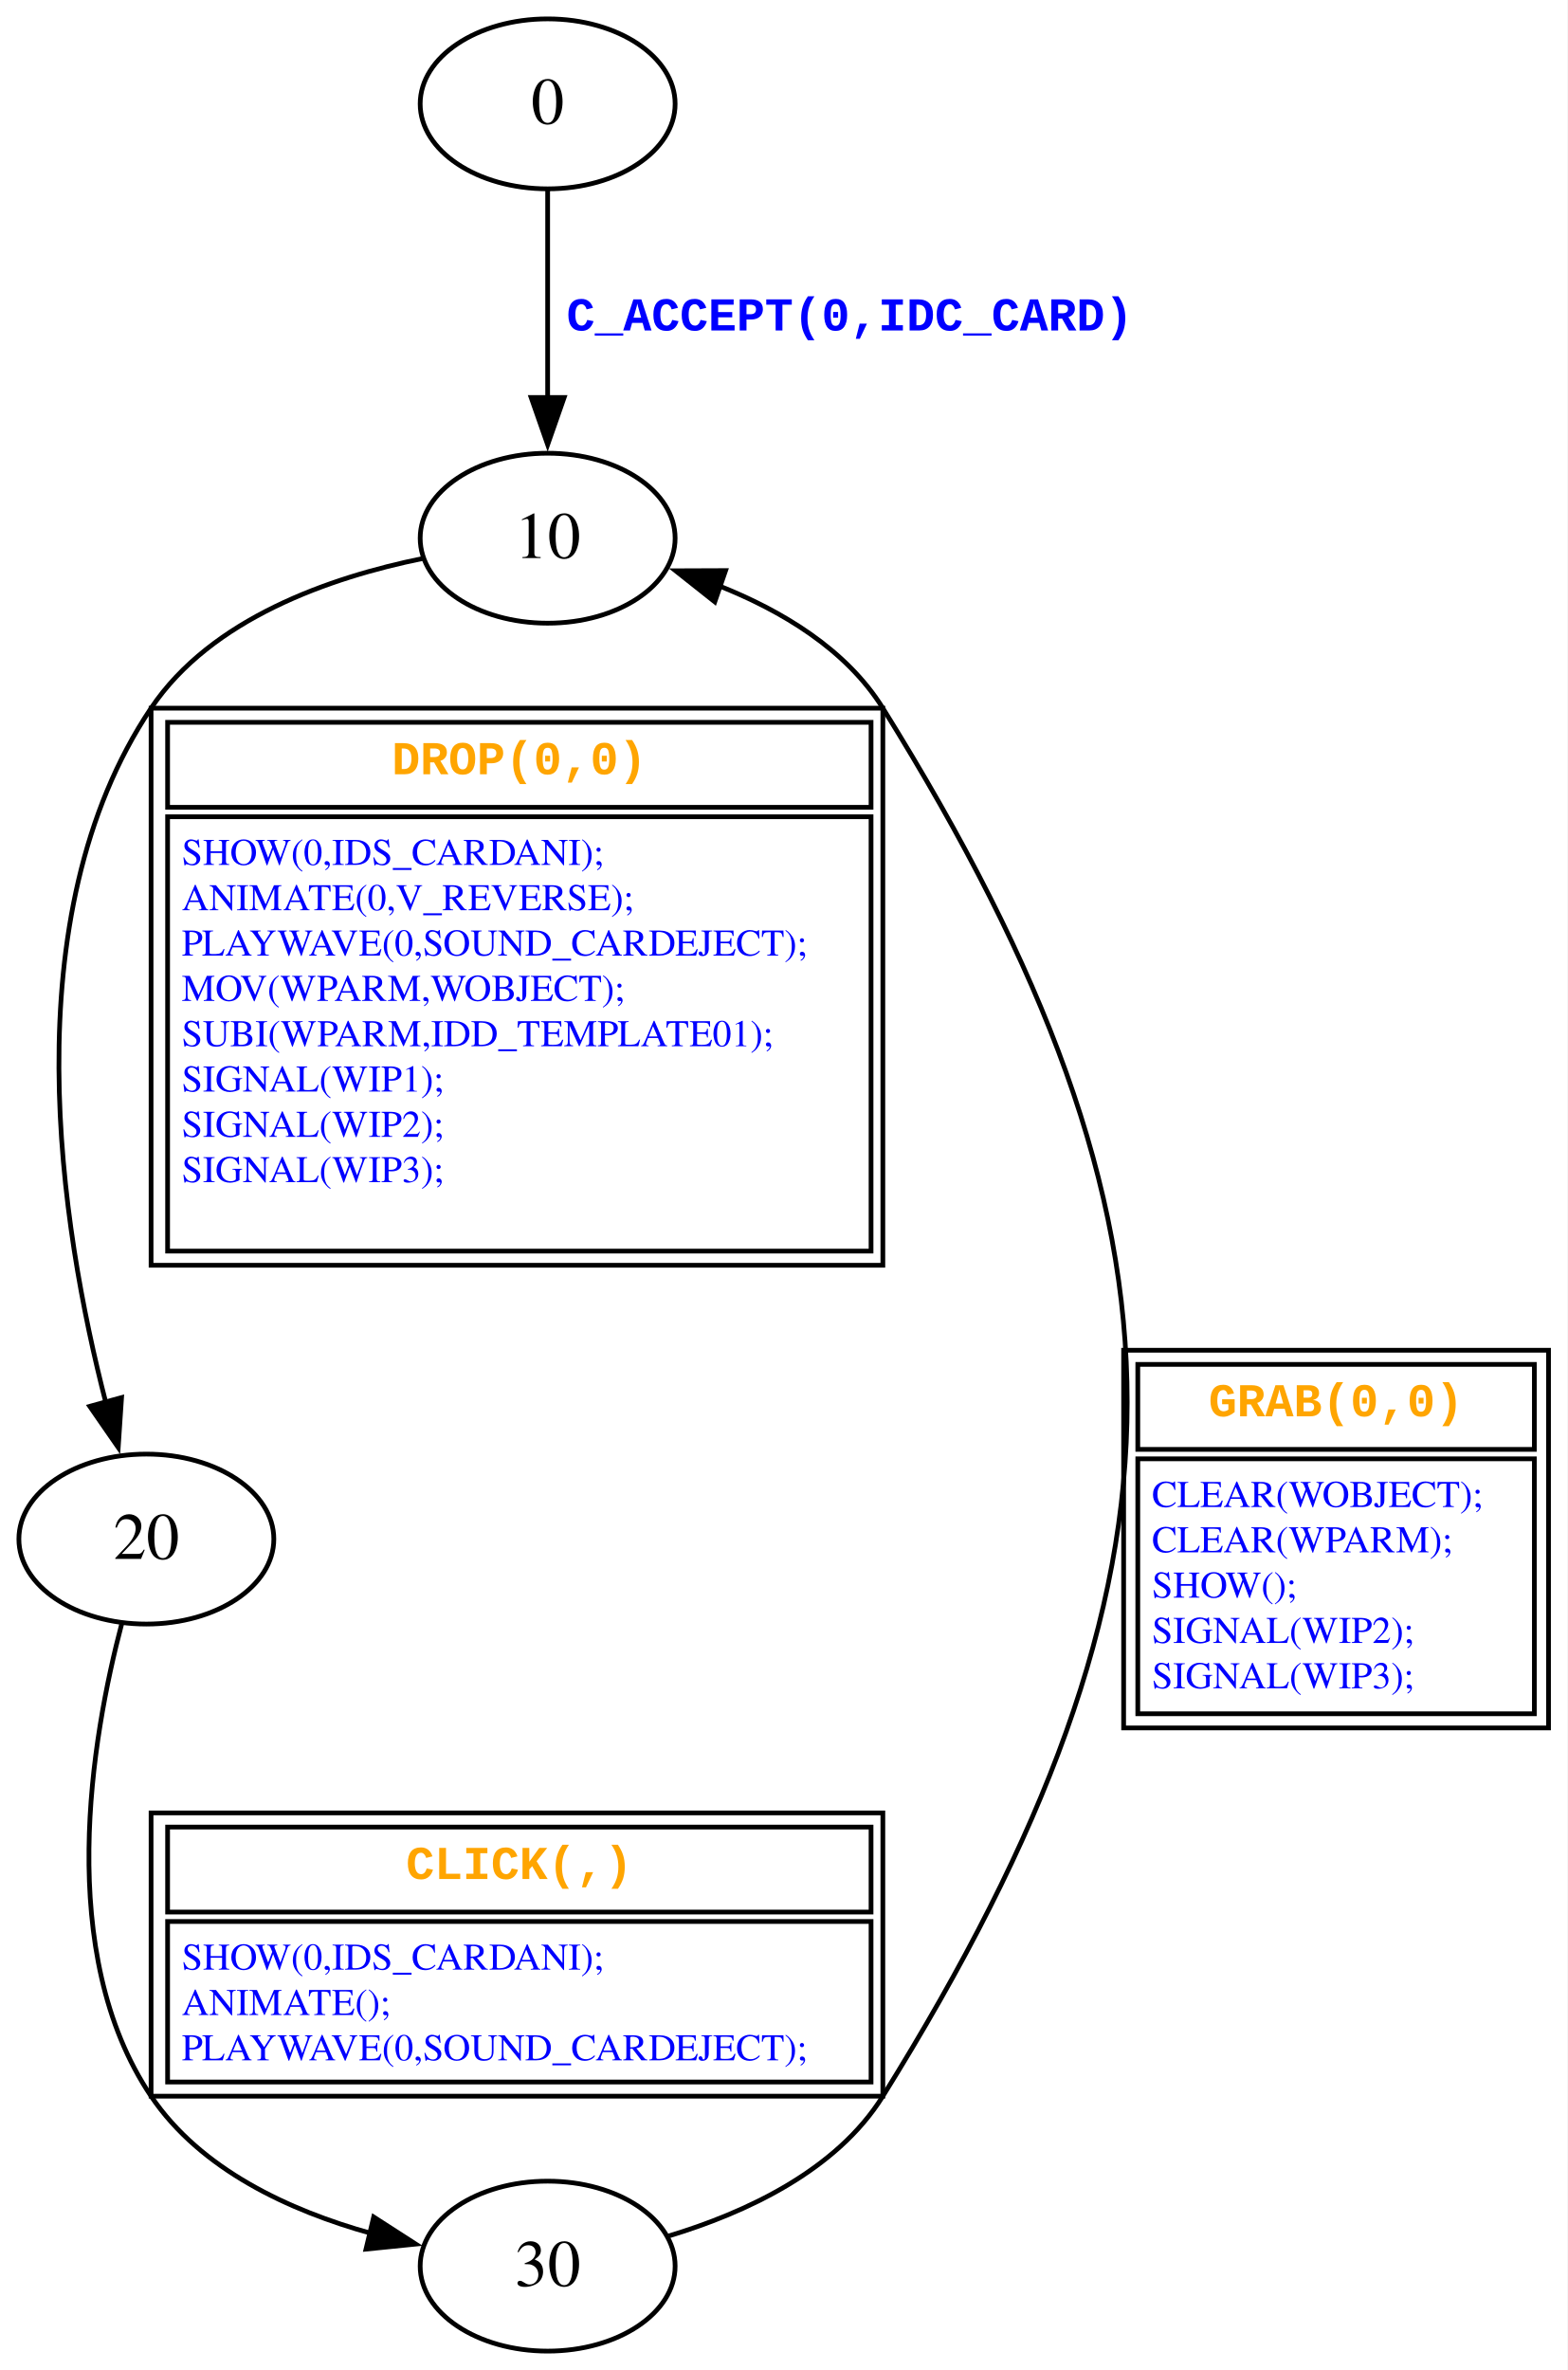
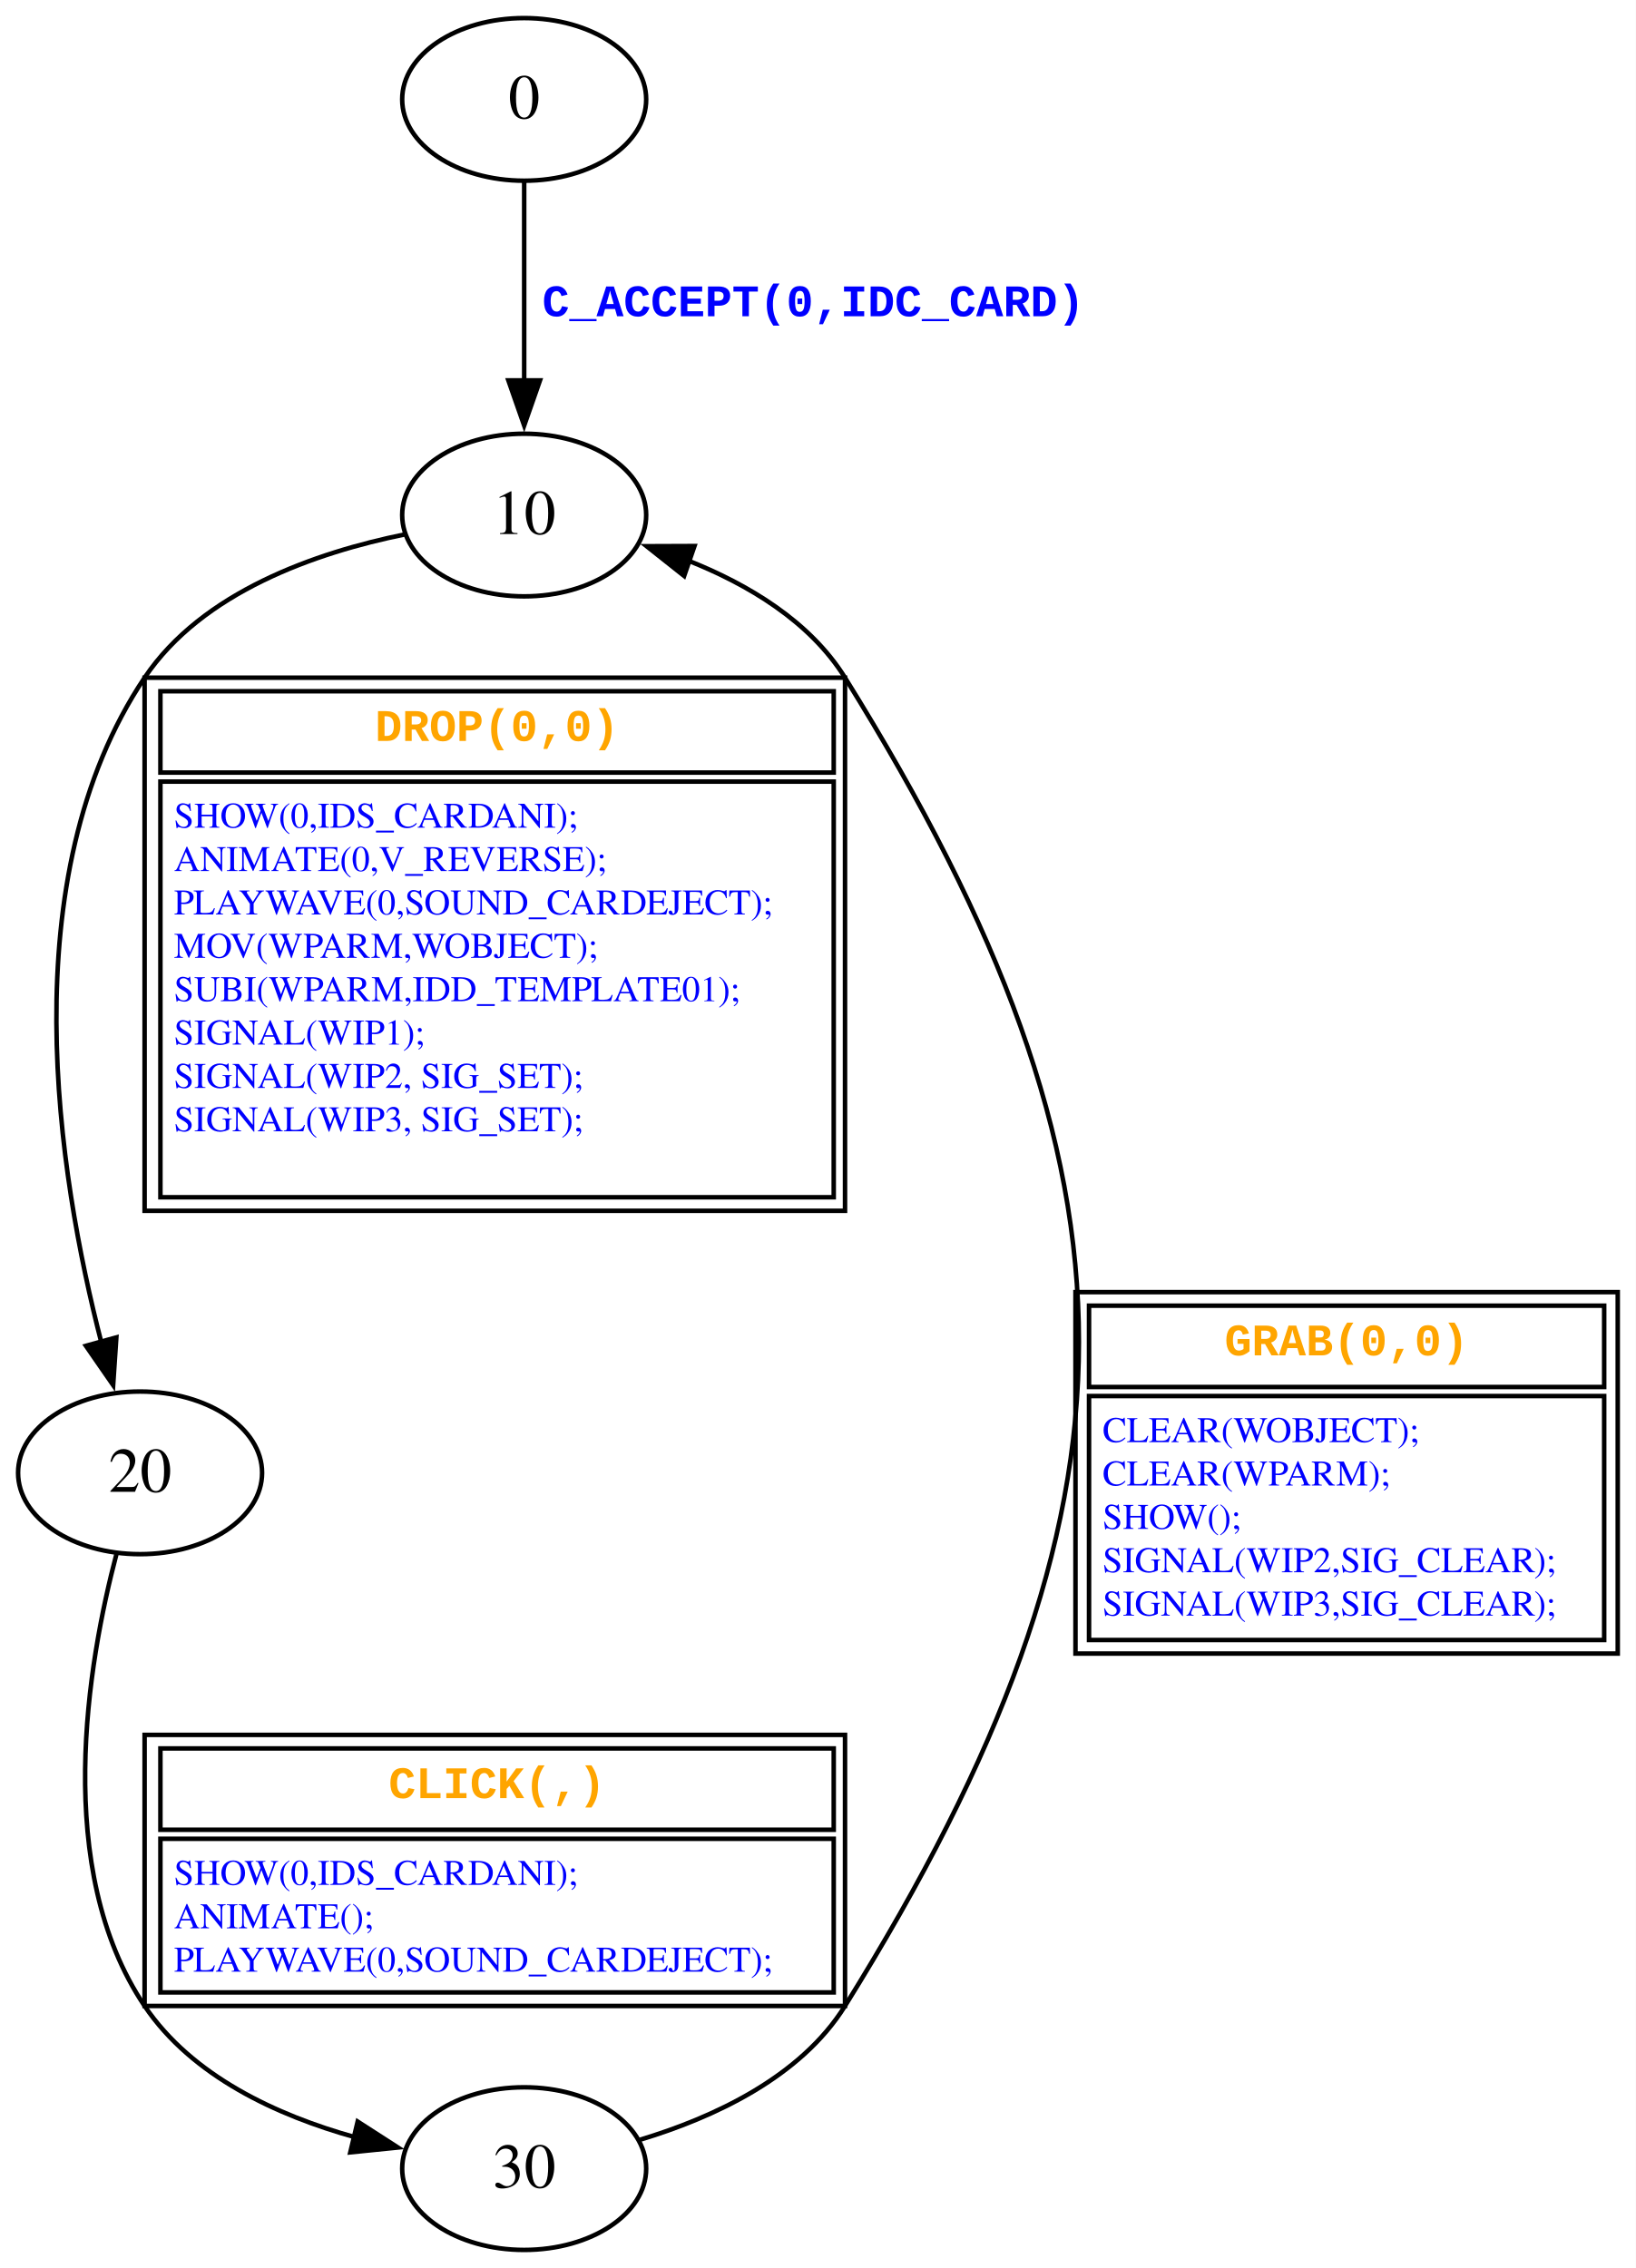
- <svg xmlns="http://www.w3.org/2000/svg" width="332pt" height="502pt" viewBox="0.00 0.00 332.00 502.00">
+ <svg xmlns="http://www.w3.org/2000/svg" width="362pt" height="502pt" viewBox="0.00 0.00 362.00 502.00">
  <g id="graph0" class="graph" transform="scale(1 1) rotate(0) translate(4 498)">
-     <polygon fill="white" stroke="none" points="-4,4 -4,-498 328,-498 328,4 -4,4" />
+     <polygon fill="white" stroke="none" points="-4,4 -4,-498 358,-498 358,4 -4,4" />
    <g id="node1" class="node">
      <ellipse fill="none" stroke="black" cx="112" cy="-476" rx="27" ry="18" />
      <text text-anchor="middle" x="112" y="-471.8" font-family="Times,serif" font-size="14.00">0</text>
    </g>
    <g id="node2" class="node">
      <ellipse fill="none" stroke="black" cx="112" cy="-384" rx="27" ry="18" />
      <text text-anchor="middle" x="112" y="-379.8" font-family="Times,serif" font-size="14.00">10</text>
    </g>
    <g id="edge1" class="edge">
      <path fill="none" stroke="black" d="M112,-457.65C112,-445.2 112,-428.14 112,-413.68" />
      <polygon fill="black" stroke="black" points="115.5,-413.81 112,-403.81 108.5,-413.81 115.5,-413.81" />
      <text text-anchor="start" x="116" y="-428" font-family="Courier New" font-weight="bold" font-size="10.00" fill="blue">C_ACCEPT(0,IDC_CARD)</text>
    </g>
    <g id="node3" class="node">
      <ellipse fill="none" stroke="black" cx="27" cy="-172" rx="27" ry="18" />
      <text text-anchor="middle" x="27" y="-167.8" font-family="Times,serif" font-size="14.00">20</text>
    </g>
    <g id="edge2" class="edge">
      <path fill="none" stroke="black" d="M85.52,-379.7C66.02,-375.73 40.76,-367.02 28,-348 -1.7,-303.72 8.85,-237.9 18.42,-200.89" />
      <polygon fill="black" stroke="black" points="21.75,-201.98 21.04,-191.41 15.01,-200.12 21.75,-201.98" />
      <polygon fill="none" stroke="black" points="31.5,-327 31.5,-345 180.5,-345 180.5,-327 31.5,-327" />
      <text text-anchor="start" x="79" y="-334" font-family="Courier New" font-weight="bold" font-size="10.00" fill="orange">DROP(0,0)</text>
      <polygon fill="none" stroke="black" points="31.5,-233 31.5,-325 180.5,-325 180.5,-233 31.5,-233" />
      <text text-anchor="start" x="34.5" y="-314.8" font-family="Times,serif" font-size="8.00" fill="blue">    SHOW(0,IDS_CARDANI);</text>
      <text text-anchor="start" x="34.5" y="-305.2" font-family="Times,serif" font-size="8.00" fill="blue">    ANIMATE(0,V_REVERSE);</text>
      <text text-anchor="start" x="34.5" y="-295.6" font-family="Times,serif" font-size="8.00" fill="blue">    PLAYWAVE(0,SOUND_CARDEJECT);</text>
      <text text-anchor="start" x="34.5" y="-286" font-family="Times,serif" font-size="8.00" fill="blue">    MOV(WPARM,WOBJECT);</text>
      <text text-anchor="start" x="34.5" y="-276.4" font-family="Times,serif" font-size="8.00" fill="blue">    SUBI(WPARM,IDD_TEMPLATE01);</text>
      <text text-anchor="start" x="34.5" y="-266.8" font-family="Times,serif" font-size="8.00" fill="blue">    SIGNAL(WIP1);</text>
-       <text text-anchor="start" x="34.5" y="-257.2" font-family="Times,serif" font-size="8.00" fill="blue">    SIGNAL(WIP2);</text>
-       <text text-anchor="start" x="34.5" y="-247.6" font-family="Times,serif" font-size="8.00" fill="blue">    SIGNAL(WIP3);</text>
+       <text text-anchor="start" x="34.5" y="-257.2" font-family="Times,serif" font-size="8.00" fill="blue">    SIGNAL(WIP2, SIG_SET);</text>
+       <text text-anchor="start" x="34.5" y="-247.6" font-family="Times,serif" font-size="8.00" fill="blue">    SIGNAL(WIP3, SIG_SET);</text>
      <text text-anchor="start" x="34.5" y="-238" font-family="Times,serif" font-size="8.00" fill="blue">    </text>
      <polygon fill="none" stroke="black" points="28,-230 28,-348 183,-348 183,-230 28,-230" />
    </g>
    <g id="node4" class="node">
      <ellipse fill="none" stroke="black" cx="112" cy="-18" rx="27" ry="18" />
      <text text-anchor="middle" x="112" y="-13.8" font-family="Times,serif" font-size="14.00">30</text>
    </g>
    <g id="edge3" class="edge">
      <path fill="none" stroke="black" d="M21.82,-154.21C15.39,-129.86 7.59,-84.34 28,-54 38.49,-38.41 57.37,-29.75 74.57,-24.95" />
      <polygon fill="black" stroke="black" points="75.15,-28.41 84.06,-22.67 73.52,-21.6 75.15,-28.41" />
      <polygon fill="none" stroke="black" points="31.5,-93 31.5,-111 180.5,-111 180.5,-93 31.5,-93" />
      <text text-anchor="start" x="82" y="-100" font-family="Courier New" font-weight="bold" font-size="10.00" fill="orange">CLICK(,)</text>
      <polygon fill="none" stroke="black" points="31.5,-57 31.5,-91 180.5,-91 180.5,-57 31.5,-57" />
      <text text-anchor="start" x="34.5" y="-80.8" font-family="Times,serif" font-size="8.00" fill="blue">    SHOW(0,IDS_CARDANI);</text>
      <text text-anchor="start" x="34.5" y="-71.2" font-family="Times,serif" font-size="8.00" fill="blue">    ANIMATE();</text>
      <text text-anchor="start" x="34.5" y="-61.6" font-family="Times,serif" font-size="8.00" fill="blue">    PLAYWAVE(0,SOUND_CARDEJECT);</text>
      <polygon fill="none" stroke="black" points="28,-54 28,-114 183,-114 183,-54 28,-54" />
    </g>
    <g id="edge4" class="edge">
      <path fill="none" stroke="black" d="M137.67,-24.4C153.71,-29.24 173.13,-38.13 183,-54 252.01,-164.96 252.01,-237.04 183,-348 175.21,-360.52 161.48,-368.7 148.15,-373.97" />
      <polygon fill="black" stroke="black" points="147.4,-370.52 139.1,-377.1 149.69,-377.14 147.4,-370.52" />
-       <polygon fill="none" stroke="black" points="237,-191 237,-209 321,-209 321,-191 237,-191" />
-       <text text-anchor="start" x="252" y="-198" font-family="Courier New" font-weight="bold" font-size="10.00" fill="orange">GRAB(0,0)</text>
-       <polygon fill="none" stroke="black" points="237,-135 237,-189 321,-189 321,-135 237,-135" />
+       <polygon fill="none" stroke="black" points="237,-191 237,-209 351,-209 351,-191 237,-191" />
+       <text text-anchor="start" x="267" y="-198" font-family="Courier New" font-weight="bold" font-size="10.00" fill="orange">GRAB(0,0)</text>
+       <polygon fill="none" stroke="black" points="237,-135 237,-189 351,-189 351,-135 237,-135" />
      <text text-anchor="start" x="240" y="-178.8" font-family="Times,serif" font-size="8.00" fill="blue">    CLEAR(WOBJECT);</text>
      <text text-anchor="start" x="240" y="-169.2" font-family="Times,serif" font-size="8.00" fill="blue">    CLEAR(WPARM);</text>
      <text text-anchor="start" x="240" y="-159.6" font-family="Times,serif" font-size="8.00" fill="blue">    SHOW();</text>
-       <text text-anchor="start" x="240" y="-150" font-family="Times,serif" font-size="8.00" fill="blue">    SIGNAL(WIP2);</text>
-       <text text-anchor="start" x="240" y="-140.4" font-family="Times,serif" font-size="8.00" fill="blue">    SIGNAL(WIP3);</text>
-       <polygon fill="none" stroke="black" points="234,-132 234,-212 324,-212 324,-132 234,-132" />
+       <text text-anchor="start" x="240" y="-150" font-family="Times,serif" font-size="8.00" fill="blue">    SIGNAL(WIP2,SIG_CLEAR);</text>
+       <text text-anchor="start" x="240" y="-140.4" font-family="Times,serif" font-size="8.00" fill="blue">    SIGNAL(WIP3,SIG_CLEAR);</text>
+       <polygon fill="none" stroke="black" points="234,-132 234,-212 354,-212 354,-132 234,-132" />
    </g>
  </g>
</svg>
